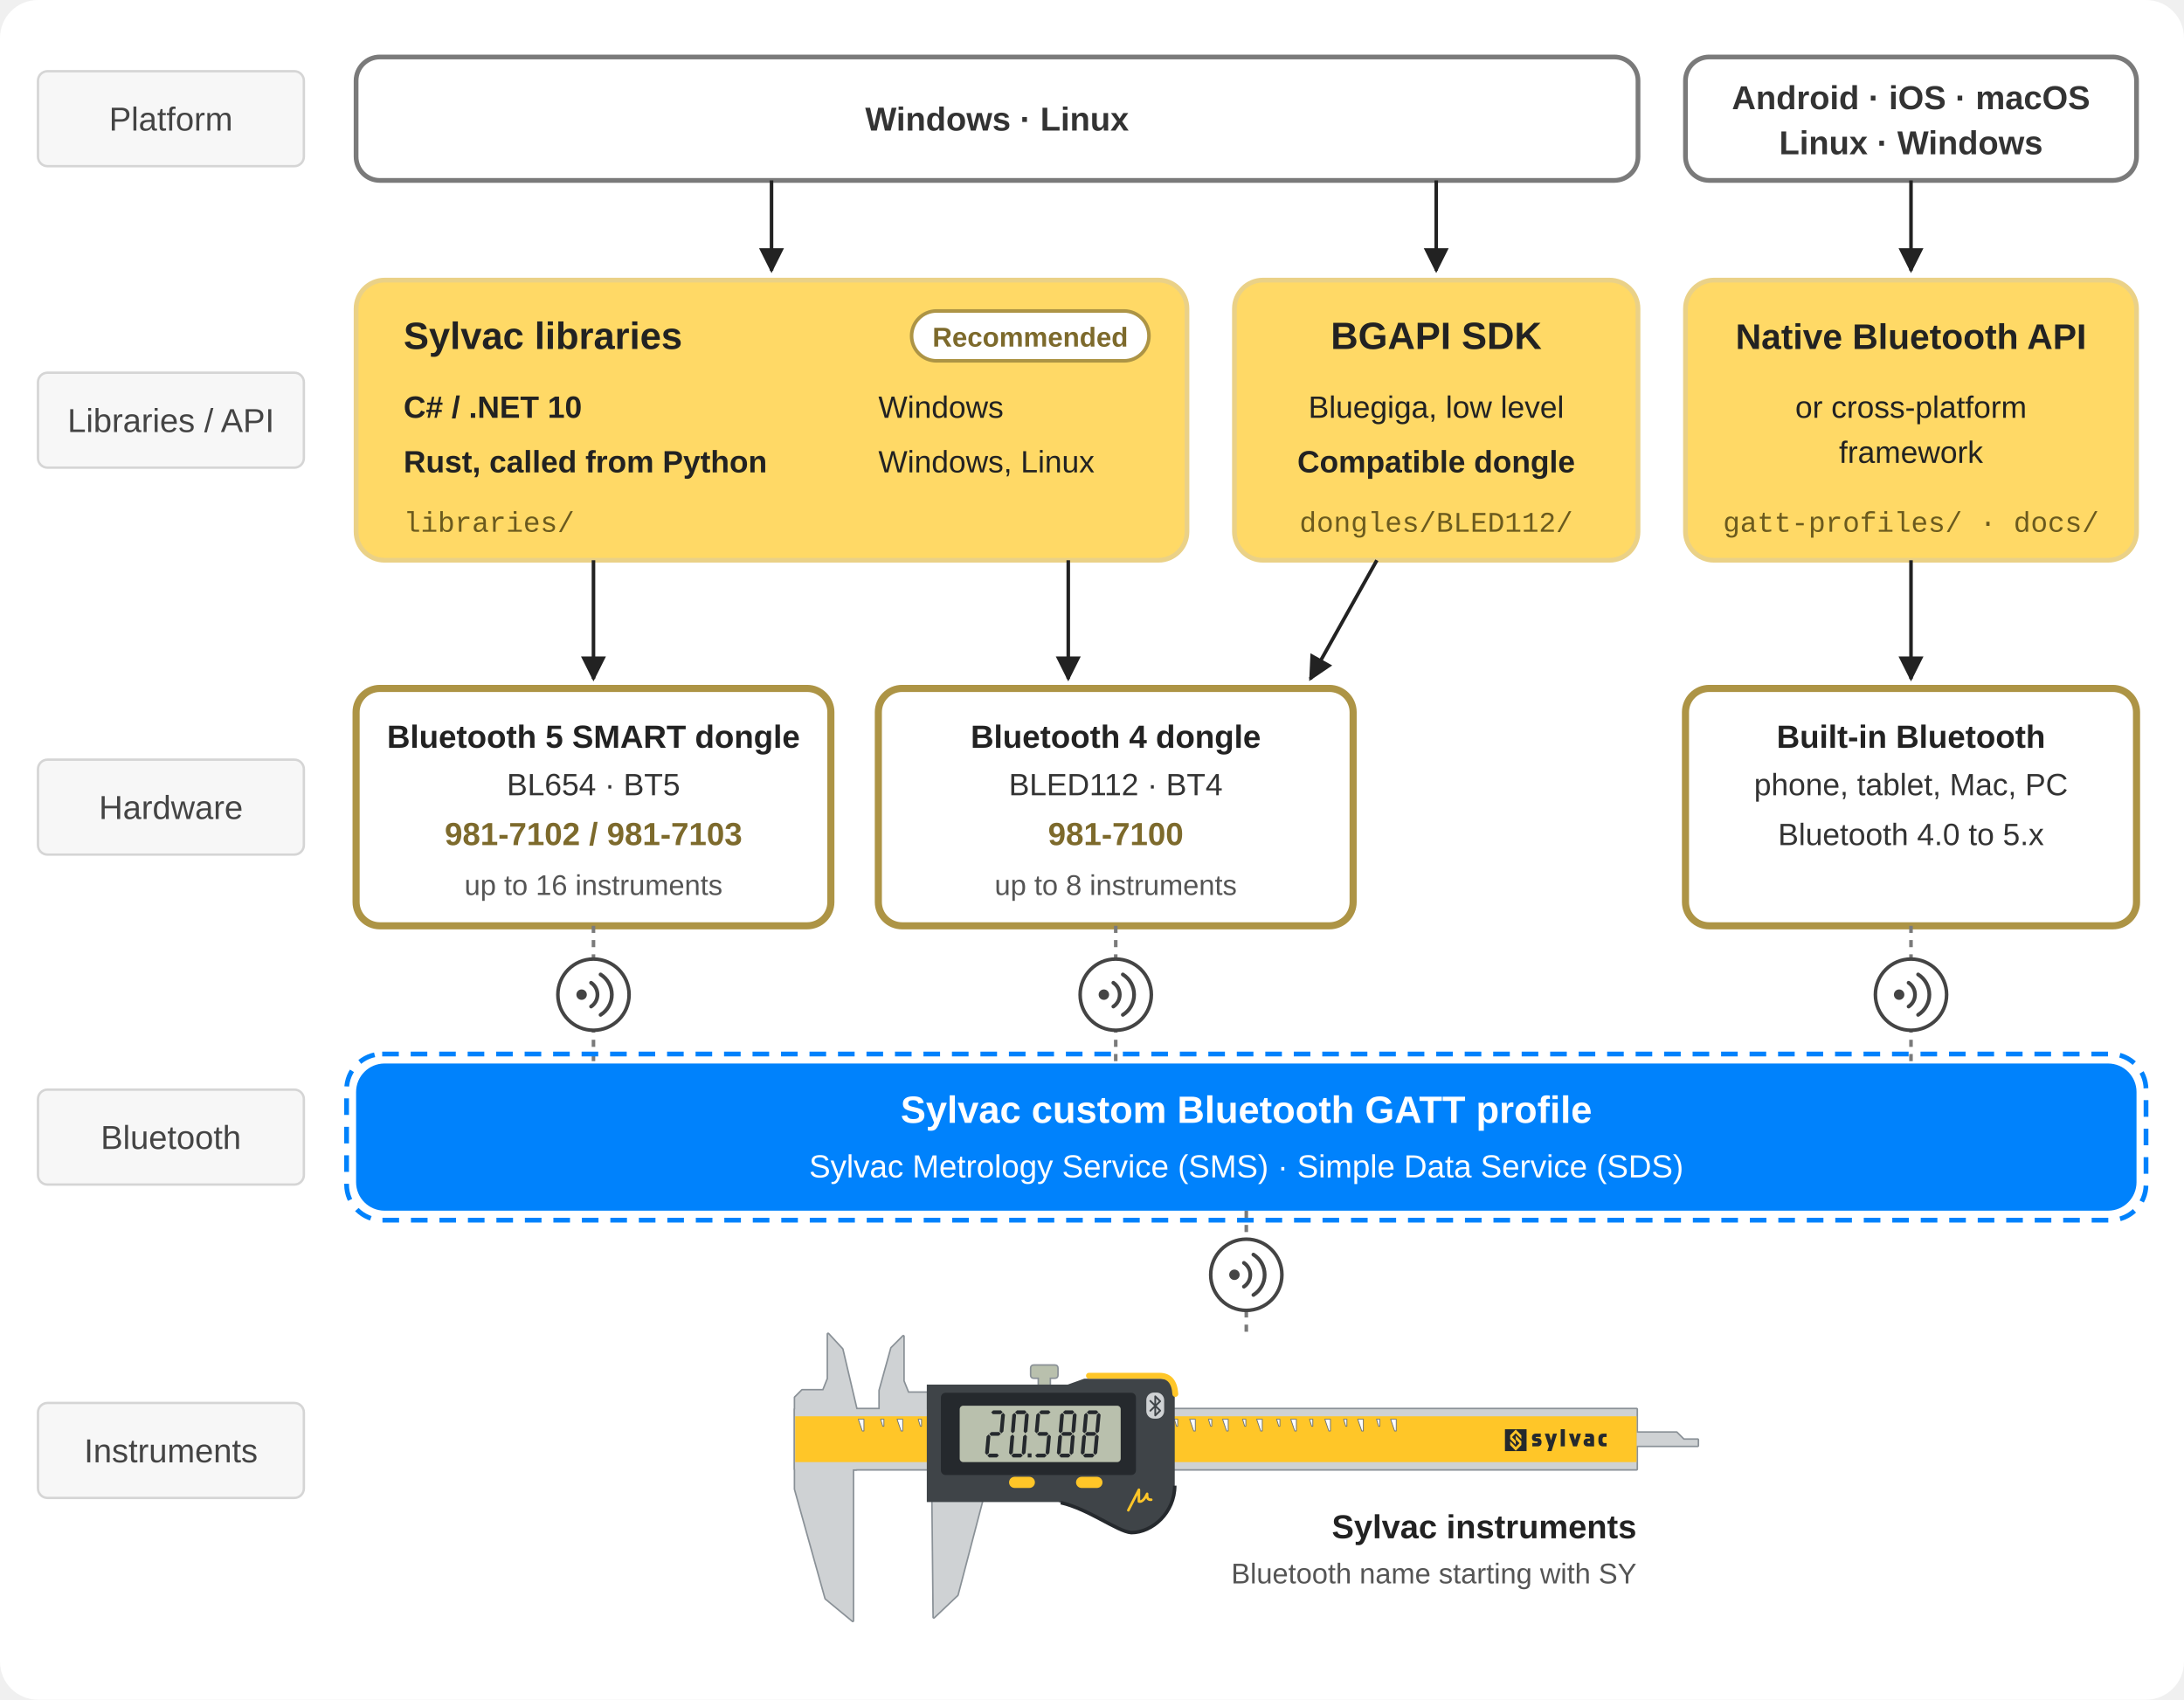
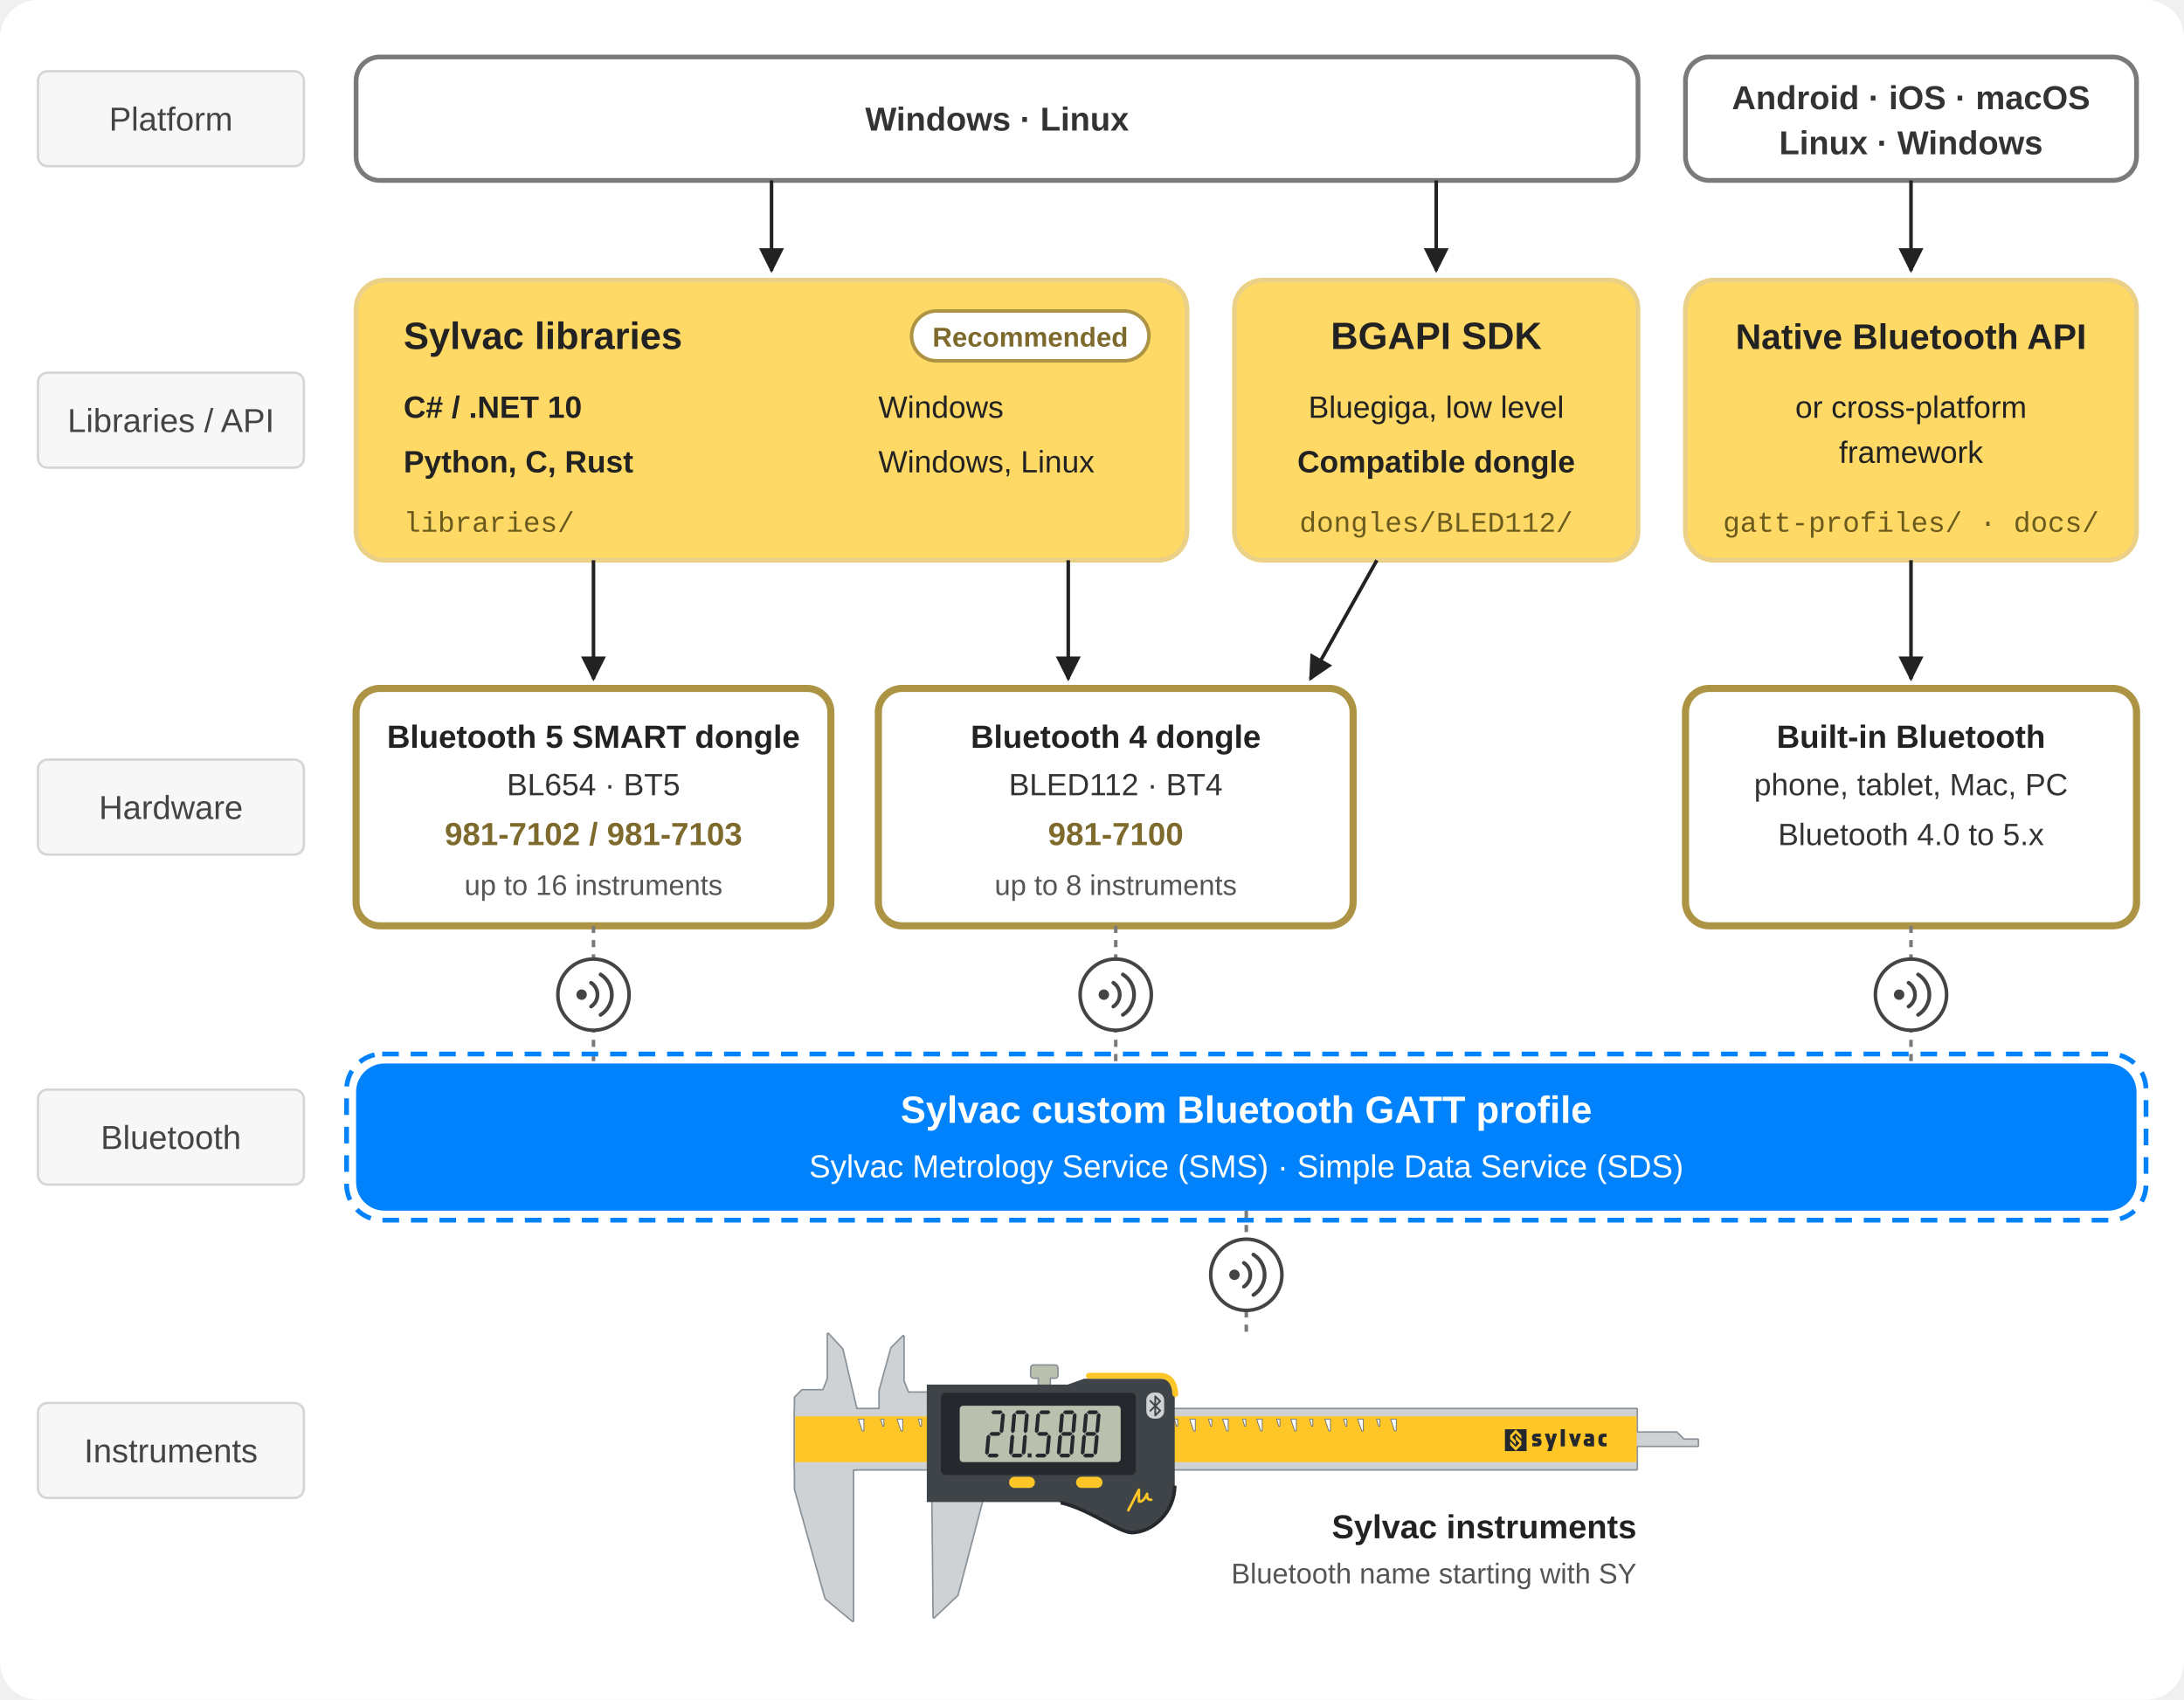
<svg xmlns="http://www.w3.org/2000/svg" width="920" height="716" viewBox="0 0 920 716" font-family="'Segoe UI', Arial, Helvetica, sans-serif">
  <defs>
    <marker id="arrow" viewBox="0 0 10 10" refX="9" refY="5" markerWidth="7" markerHeight="7" orient="auto-start-reverse">
      <path d="M0,0 L10,5 L0,10 z" fill="#222" />
    </marker>
    <g id="wave">
      <circle r="15" fill="#fff" stroke="#444" stroke-width="1.5" />
      <circle cx="-5" cy="0" r="2.2" fill="#444" />
      <path d="M-1,-5 A6,6 0 0 1 -1,5" fill="none" stroke="#444" stroke-width="1.6" stroke-linecap="round" />
      <path d="M3,-8.5 A10,10 0 0 1 3,8.5" fill="none" stroke="#444" stroke-width="1.6" stroke-linecap="round" />
    </g>
  </defs>
  <rect width="920" height="716" rx="16" fill="#ffffff" />
  <g font-size="14" fill="#444" text-anchor="middle">
    <rect x="16" y="30" width="112" height="40" rx="4" fill="#f7f7f7" stroke="#d5d5d5" />
    <text x="72" y="55">Platform</text>
    <rect x="16" y="157" width="112" height="40" rx="4" fill="#f7f7f7" stroke="#d5d5d5" />
    <text x="72" y="182">Libraries / API</text>
    <rect x="16" y="320" width="112" height="40" rx="4" fill="#f7f7f7" stroke="#d5d5d5" />
    <text x="72" y="345">Hardware</text>
    <rect x="16" y="459" width="112" height="40" rx="4" fill="#f7f7f7" stroke="#d5d5d5" />
    <text x="72" y="484">Bluetooth</text>
    <rect x="16" y="591" width="112" height="40" rx="4" fill="#f7f7f7" stroke="#d5d5d5" />
    <text x="72" y="616">Instruments</text>
  </g>
  <g fill="#fff" stroke="#7a7a7a" stroke-width="2">
    <rect x="150" y="24" width="540" height="52" rx="10" />
    <rect x="710" y="24" width="190" height="52" rx="10" />
  </g>
  <g font-size="14" font-weight="700" fill="#333" text-anchor="middle">
    <text x="420" y="55">Windows · Linux</text>
    <text x="805" y="46">Android · iOS · macOS</text>
    <text x="805" y="65">Linux · Windows</text>
  </g>
  <g stroke="#222" stroke-width="1.5" marker-end="url(#arrow)">
    <line x1="325" y1="76" x2="325" y2="114" />
    <line x1="605" y1="76" x2="605" y2="114" />
    <line x1="805" y1="76" x2="805" y2="114" />
  </g>
  <g fill="#ffd966" stroke="#ead187" stroke-width="2">
    <rect x="150" y="118" width="350" height="118" rx="12" />
    <rect x="520" y="118" width="170" height="118" rx="12" />
    <rect x="710" y="118" width="190" height="118" rx="12" />
  </g>
  <text x="170" y="147" font-size="16" font-weight="700" fill="#222">Sylvac libraries</text>
  <rect x="384" y="131" width="100" height="21" rx="10.5" fill="#fff" stroke="#ad9445" stroke-width="1.5" />
  <text x="434" y="146" font-size="11.5" font-weight="700" fill="#7d6a2c" text-anchor="middle">Recommended</text>
  <g font-size="13" fill="#222">
    <text x="170" y="176" font-weight="700">C# / .NET 10</text>
    <text x="370" y="176">Windows</text>
-     <text x="170" y="199" font-weight="700">Rust, called from Python</text>
+     <text x="170" y="199" font-weight="700">Python, C, Rust</text>
    <text x="370" y="199">Windows, Linux</text>
  </g>
  <text x="170" y="224" font-size="12" fill="#6b5a1e" font-family="Consolas, 'Courier New', monospace">libraries/</text>
  <g text-anchor="middle" fill="#222">
    <text x="605" y="147" font-size="16" font-weight="700">BGAPI SDK</text>
    <text x="605" y="176" font-size="13">Bluegiga, low level</text>
    <text x="605" y="199" font-size="13" font-weight="700">Compatible dongle</text>
    <text x="605" y="224" font-size="12" fill="#6b5a1e" font-family="Consolas, 'Courier New', monospace">dongles/BLED112/</text>
  </g>
  <g text-anchor="middle" fill="#222">
    <text x="805" y="147" font-size="15" font-weight="700">Native Bluetooth API</text>
    <text x="805" y="176" font-size="13">or cross-platform</text>
    <text x="805" y="195" font-size="13">framework</text>
    <text x="805" y="224" font-size="12" fill="#6b5a1e" font-family="Consolas, 'Courier New', monospace">gatt-profiles/ · docs/</text>
  </g>
  <g stroke="#222" stroke-width="1.5" marker-end="url(#arrow)" fill="none">
    <line x1="250" y1="236" x2="250" y2="286" />
    <line x1="450" y1="236" x2="450" y2="286" />
    <line x1="580" y1="236" x2="552" y2="286" />
    <line x1="805" y1="236" x2="805" y2="286" />
  </g>
  <g fill="#fff" stroke="#ad9445" stroke-width="3">
    <rect x="150" y="290" width="200" height="100" rx="10" />
    <rect x="370" y="290" width="200" height="100" rx="10" />
    <rect x="710" y="290" width="190" height="100" rx="10" />
  </g>
  <g text-anchor="middle">
    <text x="250" y="315" font-size="13.5" font-weight="700" fill="#222">Bluetooth 5 SMART dongle</text>
    <text x="250" y="335" font-size="13" fill="#333">BL654 · BT5</text>
    <text x="250" y="356" font-size="13.5" font-weight="700" fill="#7d6a2c">981-7102 / 981-7103</text>
    <text x="250" y="377" font-size="12" fill="#555">up to 16 instruments</text>
    <text x="470" y="315" font-size="13.5" font-weight="700" fill="#222">Bluetooth 4 dongle</text>
    <text x="470" y="335" font-size="13" fill="#333">BLED112 · BT4</text>
    <text x="470" y="356" font-size="13.5" font-weight="700" fill="#7d6a2c">981-7100</text>
    <text x="470" y="377" font-size="12" fill="#555">up to 8 instruments</text>
    <text x="805" y="315" font-size="13.5" font-weight="700" fill="#222">Built-in Bluetooth</text>
    <text x="805" y="335" font-size="13" fill="#333">phone, tablet, Mac, PC</text>
    <text x="805" y="356" font-size="13" fill="#333">Bluetooth 4.0 to 5.x</text>
  </g>
  <g stroke="#7a7a7a" stroke-width="1.5" stroke-dasharray="3 3">
    <line x1="250" y1="390" x2="250" y2="448" />
    <line x1="470" y1="390" x2="470" y2="448" />
    <line x1="805" y1="390" x2="805" y2="448" />
    <line x1="525" y1="510" x2="525" y2="564" />
  </g>
  <use href="#wave" x="250" y="419" />
  <use href="#wave" x="470" y="419" />
  <use href="#wave" x="805" y="419" />
  <use href="#wave" x="525" y="537" />
  <rect x="146" y="444" width="758" height="70" rx="15" fill="none" stroke="#0082fc" stroke-width="2" stroke-dasharray="7 5" />
  <rect x="150" y="448" width="750" height="62" rx="12" fill="#0082fc" />
  <g fill="#fff" text-anchor="middle">
    <text x="525" y="473" font-size="16" font-weight="700">Sylvac custom Bluetooth GATT profile</text>
    <text x="525" y="496" font-size="13.5">Sylvac Metrology Service (SMS)  ·  Simple Data Service (SDS)</text>
  </g>
  <g transform="translate(312.2,548.1) scale(0.495)">
    <use href="#caliper-steel" stroke="#8a9197" stroke-width="2.6" stroke-linejoin="round" />
    <g id="caliper-steel">
      <g fill="#cfd2d4">
        <path d="M46,82 L52,76 H70 L74,66 V28 L86,41 L98,92 V143 H95 V272 L72,253 L46,160 Z" />
        <path d="M118,97 V76 L128,40 L138,30 V68 L142,78 H158 V97 Z" />
        <path d="M163,170 H205 L184,250 L164,269 Z" />
        <path d="M762,112 H796 L802,118 H814 V123 H762 Z" />
        <rect x="46" y="92" width="716" height="51" />
      </g>
      <path d="M249,55 H267 Q269,55 269,57 V63 Q269,65 267,65 H262.5 V71 H253.5 V65 H249 Q247,65 247,63 V57 Q247,55 249,55 Z" fill="#b9c0ad" />
    </g>
    <rect x="46" y="98" width="716" height="39" fill="#ffc628" />
    <path d="M99.7,100.5 H104.5 V110.5 H103.1 Z M132.7,100.5 H137.5 V110.5 H136.1 Z M381.7,100.5 H386.5 V110.5 H385.1 Z M409.7,100.5 H414.5 V110.5 H413.1 Z M438.7,100.5 H443.5 V110.5 H442.1 Z M467.7,100.5 H472.5 V110.5 H471.1 Z M496.7,100.5 H501.5 V110.5 H500.1 Z M524.7,100.5 H529.5 V110.5 H528.1 Z M552.7,100.5 H557.5 V110.5 H556.1 Z M118.7,100.5 H121.5 V106.5 H120.5 Z M150.7,100.5 H153.5 V106.5 H152.5 Z M368.7,100.5 H371.5 V106.5 H370.5 Z M397.7,100.5 H400.5 V106.5 H399.5 Z M426.7,100.5 H429.5 V106.5 H428.5 Z M455.7,100.5 H458.5 V106.5 H457.5 Z M483.7,100.5 H486.5 V106.5 H485.5 Z M512.7,100.5 H515.5 V106.5 H514.5 Z M540.7,100.5 H543.5 V106.5 H542.5 Z" fill="#fff" stroke="#6b7278" stroke-width="0.7" stroke-linejoin="round" />
    <g transform="translate(650,109) scale(0.36)" fill="#25292d">
      <path d="M240.266 32.691L240.266 40.551L231.457 40.551C231.457 40.551 220.891 40.922 220.891 28.527L220.891 22.543C220.891 10.16 231.457 10.488 231.457 10.488L240.266 10.488L240.266 18.371L234.844 18.371C234.844 18.371 230.637 17.91 230.637 23.793L230.637 27.098C230.637 33.012 234.844 32.691 234.844 32.691ZM240.266 32.691" />
      <path d="M201.523 33.273L201.523 28.156L198.207 28.156C197.789 28.156 195.012 28.246 195.012 30.785C195.012 33.543 198.176 33.273 198.176 33.273ZM210.742 19.887L210.742 40.551L194.012 40.551C194.012 40.551 185.852 40.203 185.852 30.973C185.852 21.727 195.012 21.934 195.012 21.934L201.145 21.934L201.145 20.355C201.145 20.355 201.523 18.52 198.426 18.52L189.938 18.52L189.938 10.488L201.781 10.488C201.781 10.488 210.742 9.672 210.742 19.887" />
      <path d="M179.852 10.5L170.18 40.551L161.113 40.551L151.164 10.5L161.414 10.5L165.867 25.922L170.34 10.5ZM179.852 10.5" />
      <path d="M141.645 40.551L131.848 40.551L131.848 0L141.645 0ZM141.645 40.551" />
      <path d="M123.129 10.48L110.133 51.699L99.996 51.699L104.004 40.281L94.133 10.5L104.25 10.5L108.875 26.648L113.801 10.48ZM123.129 10.48" />
      <path d="M84.707 10.488L84.707 18.328L74.289 18.328C72.762 18.328 72.73 19.598 72.73 19.629C72.73 21.156 74.227 21.086 74.227 21.086L77.652 21.086C77.652 21.086 86.602 20.906 86.602 30.387C86.602 41.262 77.414 40.551 77.414 40.551L64.762 40.551L64.762 32.574L75.688 32.574C75.688 32.574 77.465 32.703 77.465 30.766C77.465 28.816 75.688 28.945 75.688 28.945L72.781 28.945L72.781 28.926C72.781 28.926 63.82 29.168 63.82 20.137C63.82 11.777 69.844 10.629 72.121 10.527L72.121 10.488ZM84.707 10.488" />
      <path d="M51.125 0.082L51.125 51.668L25.566 51.668L25.566 50.871L38.812 37.375L38.812 28.617L25.559 15.113L25.566 23.965L27.477 25.91L25.559 27.789L16.68 18.738L25.559 9.691L38.812 23.184L38.812 14.375L25.559 0.883L25.559 0.082ZM51.125 0.082" />
      <path d="M27.477 25.91L34.445 33.012L25.566 42.062L12.312 28.566L12.312 37.375L25.566 50.871L25.566 51.668L0 51.668L0 0.082L25.559 0.082L25.559 0.883L12.312 14.375L12.312 23.133L25.566 36.629L25.559 27.789ZM27.477 25.91" />
    </g>
    <path d="M158,71 H278 L292,66 H357 Q369,66 369,78 V156 C369,180 350,197 332,197 C320,196 296,177 270,171 H158 Z" fill="#3f4448" />
    <path d="M369,157 C369,180 350,197 332,197 C320,196 296,177 272,171.5" fill="none" stroke="#25292d" stroke-width="3" />
    <path d="M296,63.5 H356 Q368.5,63.5 369.5,79" fill="none" stroke="#ffc628" stroke-width="5" stroke-linecap="round" />
    <rect x="170" y="78" width="166" height="70" rx="4" fill="#25292d" />
    <rect x="186" y="89" width="137" height="48" rx="3" fill="#b9c0ad" />
    <path d="M212.8,94.6 L214.5,93.0 L221.1,93.0 L222.6,94.6 L220.8,96.2 L214.2,96.2 Z M223.0,95.1 L224.5,96.7 L223.2,110.9 L221.5,112.5 L220.0,110.9 L221.3,96.7 Z M211.2,113.0 L212.9,111.4 L219.5,111.4 L221.0,113.0 L219.2,114.6 L212.6,114.6 Z M210.6,113.5 L212.1,115.1 L210.8,129.3 L209.1,130.9 L207.6,129.3 L208.9,115.1 Z M209.5,131.4 L211.3,129.8 L217.9,129.8 L219.3,131.4 L217.6,133.0 L211.0,133.0 Z M233.1,94.6 L234.8,93.0 L241.5,93.0 L242.9,94.6 L241.2,96.2 L234.6,96.2 Z M243.4,95.1 L244.8,96.7 L243.6,110.9 L241.8,112.5 L240.4,110.9 L241.6,96.7 Z M241.8,113.5 L243.2,115.1 L242.0,129.3 L240.2,130.9 L238.8,129.3 L240.0,115.1 Z M229.9,131.4 L231.6,129.8 L238.2,129.8 L239.7,131.4 L238.0,133.0 L231.3,133.0 Z M231.0,113.5 L232.4,115.1 L231.2,129.3 L229.4,130.9 L228.0,129.3 L229.2,115.1 Z M232.6,95.1 L234.0,96.7 L232.8,110.9 L231.0,112.5 L229.6,110.9 L230.8,96.7 Z M253.5,94.6 L255.2,93.0 L261.8,93.0 L263.3,94.6 L261.5,96.2 L254.9,96.2 Z M252.9,95.1 L254.4,96.7 L253.1,110.9 L251.4,112.5 L249.9,110.9 L251.2,96.7 Z M251.8,113.0 L253.6,111.4 L260.2,111.4 L261.6,113.0 L259.9,114.6 L253.3,114.6 Z M262.1,113.5 L263.6,115.1 L262.3,129.3 L260.6,130.9 L259.1,129.3 L260.4,115.1 Z M250.2,131.4 L252.0,129.8 L258.6,129.8 L260.0,131.4 L258.3,133.0 L251.7,133.0 Z M273.8,94.6 L275.6,93.0 L282.2,93.0 L283.6,94.6 L281.9,96.2 L275.3,96.2 Z M284.1,95.1 L285.5,96.7 L284.3,110.9 L282.5,112.5 L281.1,110.9 L282.3,96.7 Z M282.5,113.5 L283.9,115.1 L282.7,129.3 L280.9,130.9 L279.5,129.3 L280.7,115.1 Z M270.6,131.4 L272.3,129.8 L278.9,129.8 L280.4,131.4 L278.7,133.0 L272.1,133.0 Z M271.7,113.5 L273.1,115.1 L271.9,129.3 L270.1,130.9 L268.7,129.3 L269.9,115.1 Z M273.3,95.1 L274.7,96.7 L273.5,110.9 L271.7,112.5 L270.3,110.9 L271.5,96.7 Z M272.2,113.0 L273.9,111.4 L280.5,111.4 L282.0,113.0 L280.3,114.6 L273.7,114.6 Z M294.2,94.6 L295.9,93.0 L302.5,93.0 L304.0,94.6 L302.2,96.2 L295.6,96.2 Z M304.4,95.1 L305.9,96.7 L304.6,110.9 L302.9,112.5 L301.4,110.9 L302.7,96.7 Z M302.8,113.5 L304.3,115.1 L303.0,129.3 L301.3,130.9 L299.8,129.3 L301.1,115.1 Z M290.9,131.4 L292.7,129.8 L299.3,129.8 L300.7,131.4 L299.0,133.0 L292.4,133.0 Z M292.0,113.5 L293.5,115.1 L292.2,129.3 L290.5,130.9 L289.0,129.3 L290.3,115.1 Z M293.6,95.1 L295.1,96.7 L293.8,110.9 L292.1,112.5 L290.6,110.9 L291.9,96.7 Z M292.6,113.0 L294.3,111.4 L300.9,111.4 L302.4,113.0 L300.6,114.6 L294.0,114.6 Z M243.9,129.6 h3.2 v3.4 h-3.2 Z" fill="#25292d" />
    <rect x="344.8" y="77.8" width="15.2" height="22.2" rx="6.5" fill="#cfd2d4" />
    <path d="M348.2,84.9 L356.6,93.2 L352.4,97.3 V81 L356.6,85.2 L348.2,93.3" fill="none" stroke="#3f4448" stroke-width="1.5" stroke-linejoin="round" stroke-linecap="round" />
    <rect x="228" y="149.5" width="22" height="9.5" rx="4.75" fill="#ffc628" />
    <rect x="285" y="149.5" width="22.5" height="9.5" rx="4.75" fill="#ffc628" />
    <path d="M329.5,178 L338.5,160.5 V170.5 Q342,171.5 345.5,164 Q345,169.5 349,169" fill="none" stroke="#ffc628" stroke-width="2.2" stroke-linejoin="round" stroke-linecap="round" />
  </g>
  <text x="689.4" y="648" text-anchor="end" font-size="14" font-weight="700" fill="#222">Sylvac instruments</text>
  <text x="689.4" y="667" text-anchor="end" font-size="12" fill="#555">Bluetooth name starting with SY</text>
</svg>
